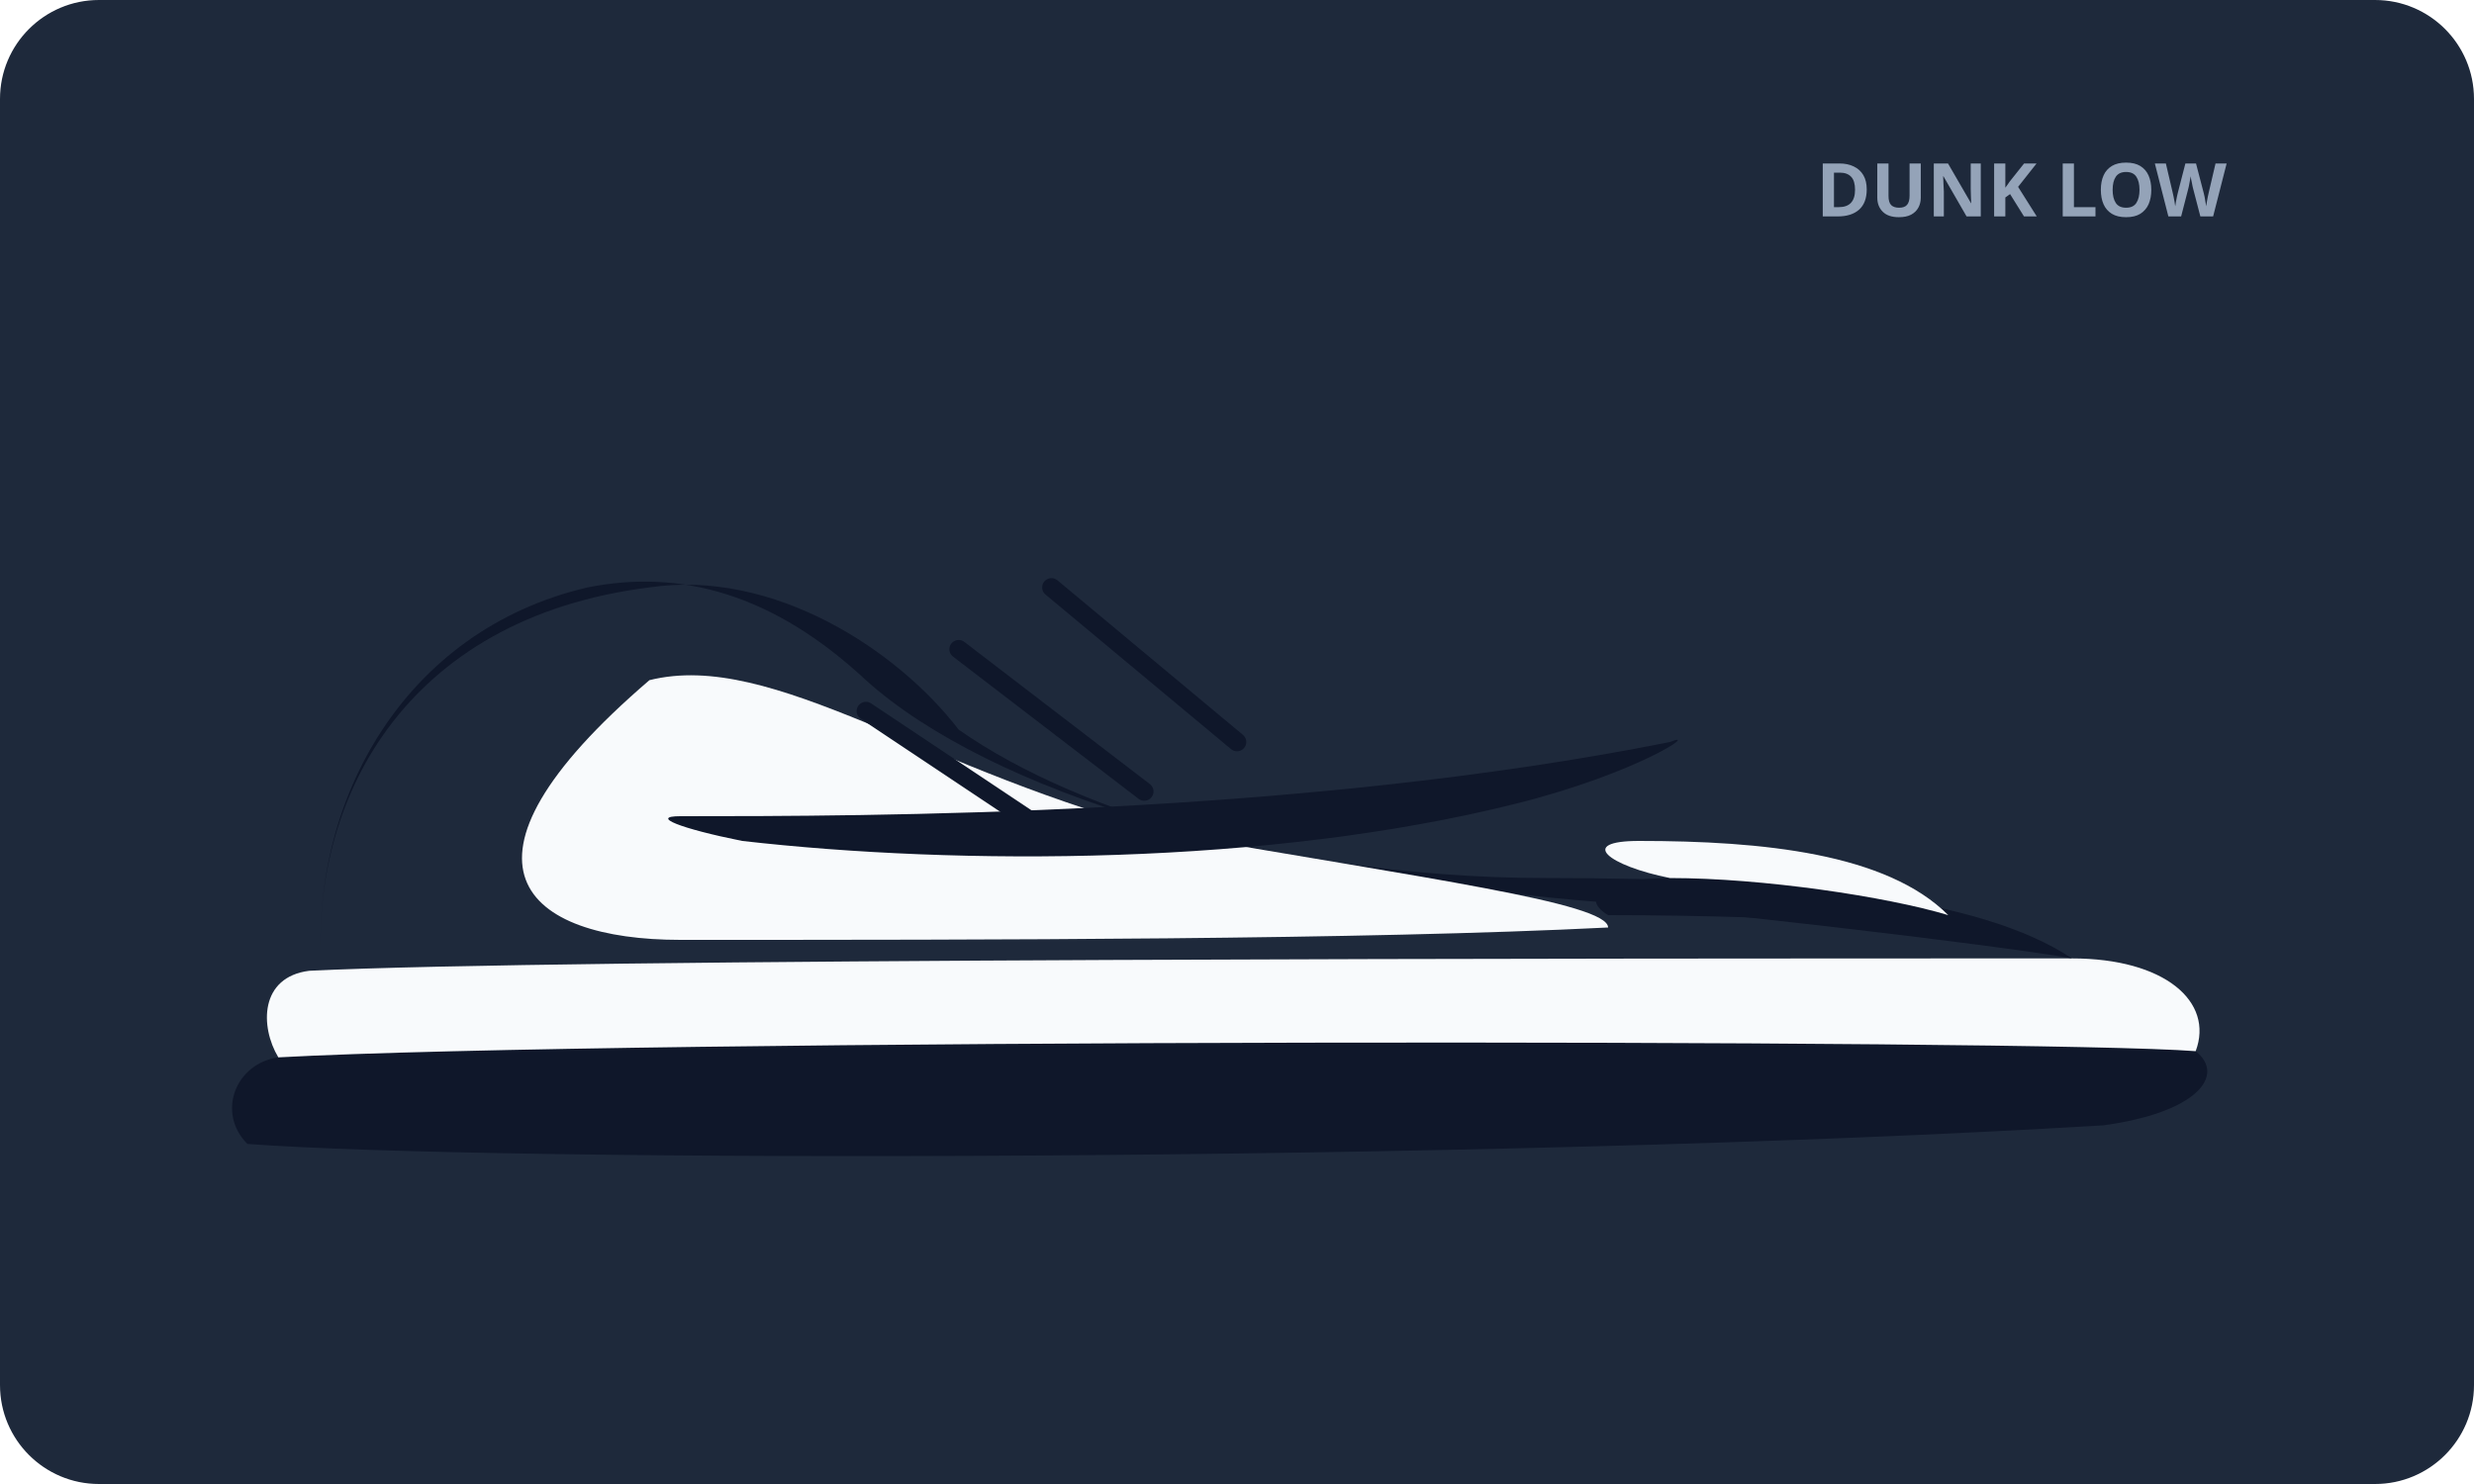
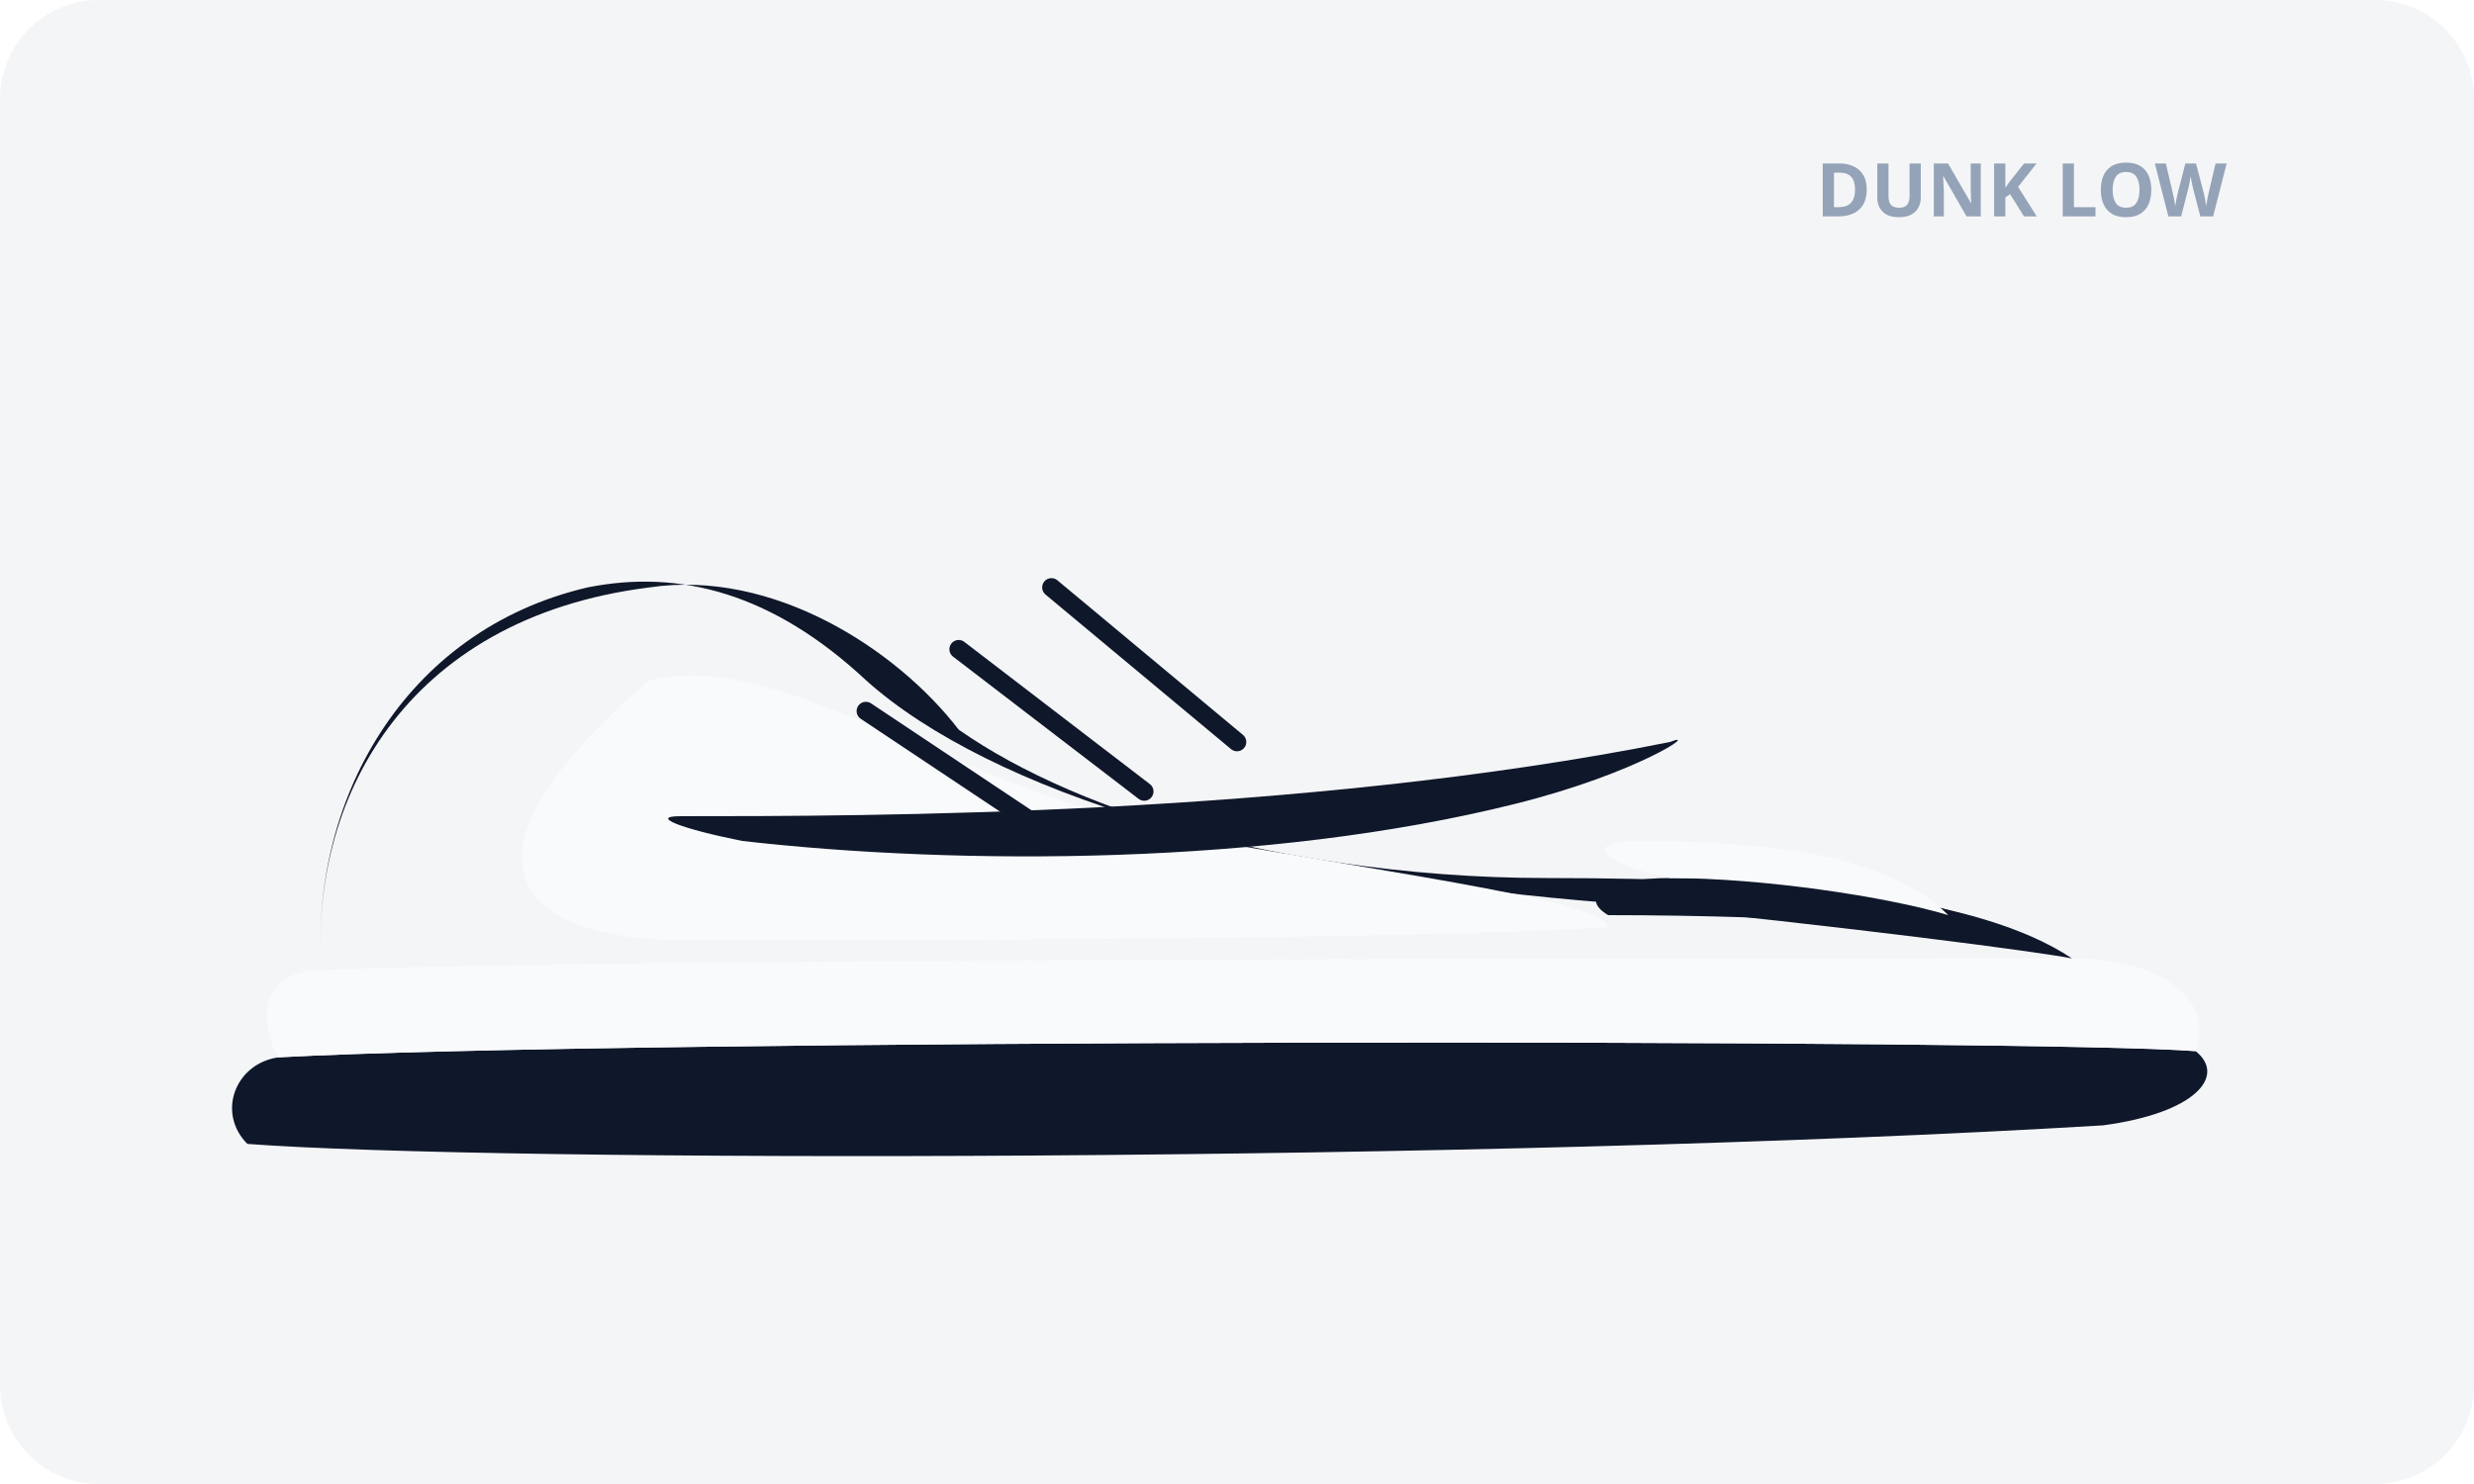
<svg xmlns="http://www.w3.org/2000/svg" viewBox="0 0 400 240" fill="none">
-   <rect width="400" height="240" rx="16" fill="#1e293b" />
+   <rect width="400" height="240" rx="16" fill="#f4f5f7" />
  <path d="M40 185 C80 188, 240 188, 340 182 C355 180, 360 174, 355 170 C330 168, 100 168, 45 171 C38 172, 35 180, 40 185 Z" fill="#0f172a" />
  <path d="M45 171 C100 168, 330 168, 355 170 C358 162, 350 155, 335 155 C260 155, 90 155, 50 157 C42 158, 42 166, 45 171 Z" fill="#f8fafc" />
  <path d="M52 157 C50 130, 65 100, 105 95 C125 92, 145 105, 155 118 C175 132, 210 142, 260 146 C300 150, 330 154, 335 155 C320 145, 290 142, 250 142 C205 142, 160 128, 140 110 C125 96, 110 92, 95 95 C65 102, 50 130, 52 157 Z" fill="#0f172a" />
  <path d="M105 110 C125 105, 150 125, 190 135 C230 142, 260 146, 260 150 C220 152, 160 152, 110 152 C85 152, 70 140, 105 110 Z" fill="#f8fafc" />
  <path d="M260 148 C290 148, 325 150, 332 154 C315 145, 295 142, 270 142 C260 142, 255 145, 260 148 Z" fill="#0f172a" />
  <path d="M270 142 C285 142, 305 145, 315 148 C305 138, 285 136, 265 136 C255 136, 260 140, 270 142 Z" fill="#f8fafc" />
  <path d="M110 132 C140 132, 210 132, 270 120 C275 118, 265 125, 245 130 C205 140, 155 140, 120 136 C110 134, 105 132, 110 132 Z" fill="#0f172a" />
  <path d="M140 115 L170 135 M155 105 L185 128 M170 95 L200 120" stroke="#0f172a" stroke-width="3" stroke-linecap="round" />
  <text x="360" y="35" fill="#94a3b8" font-family="system-ui" font-size="12" font-weight="bold" text-anchor="end">DUNK LOW</text>
</svg>
